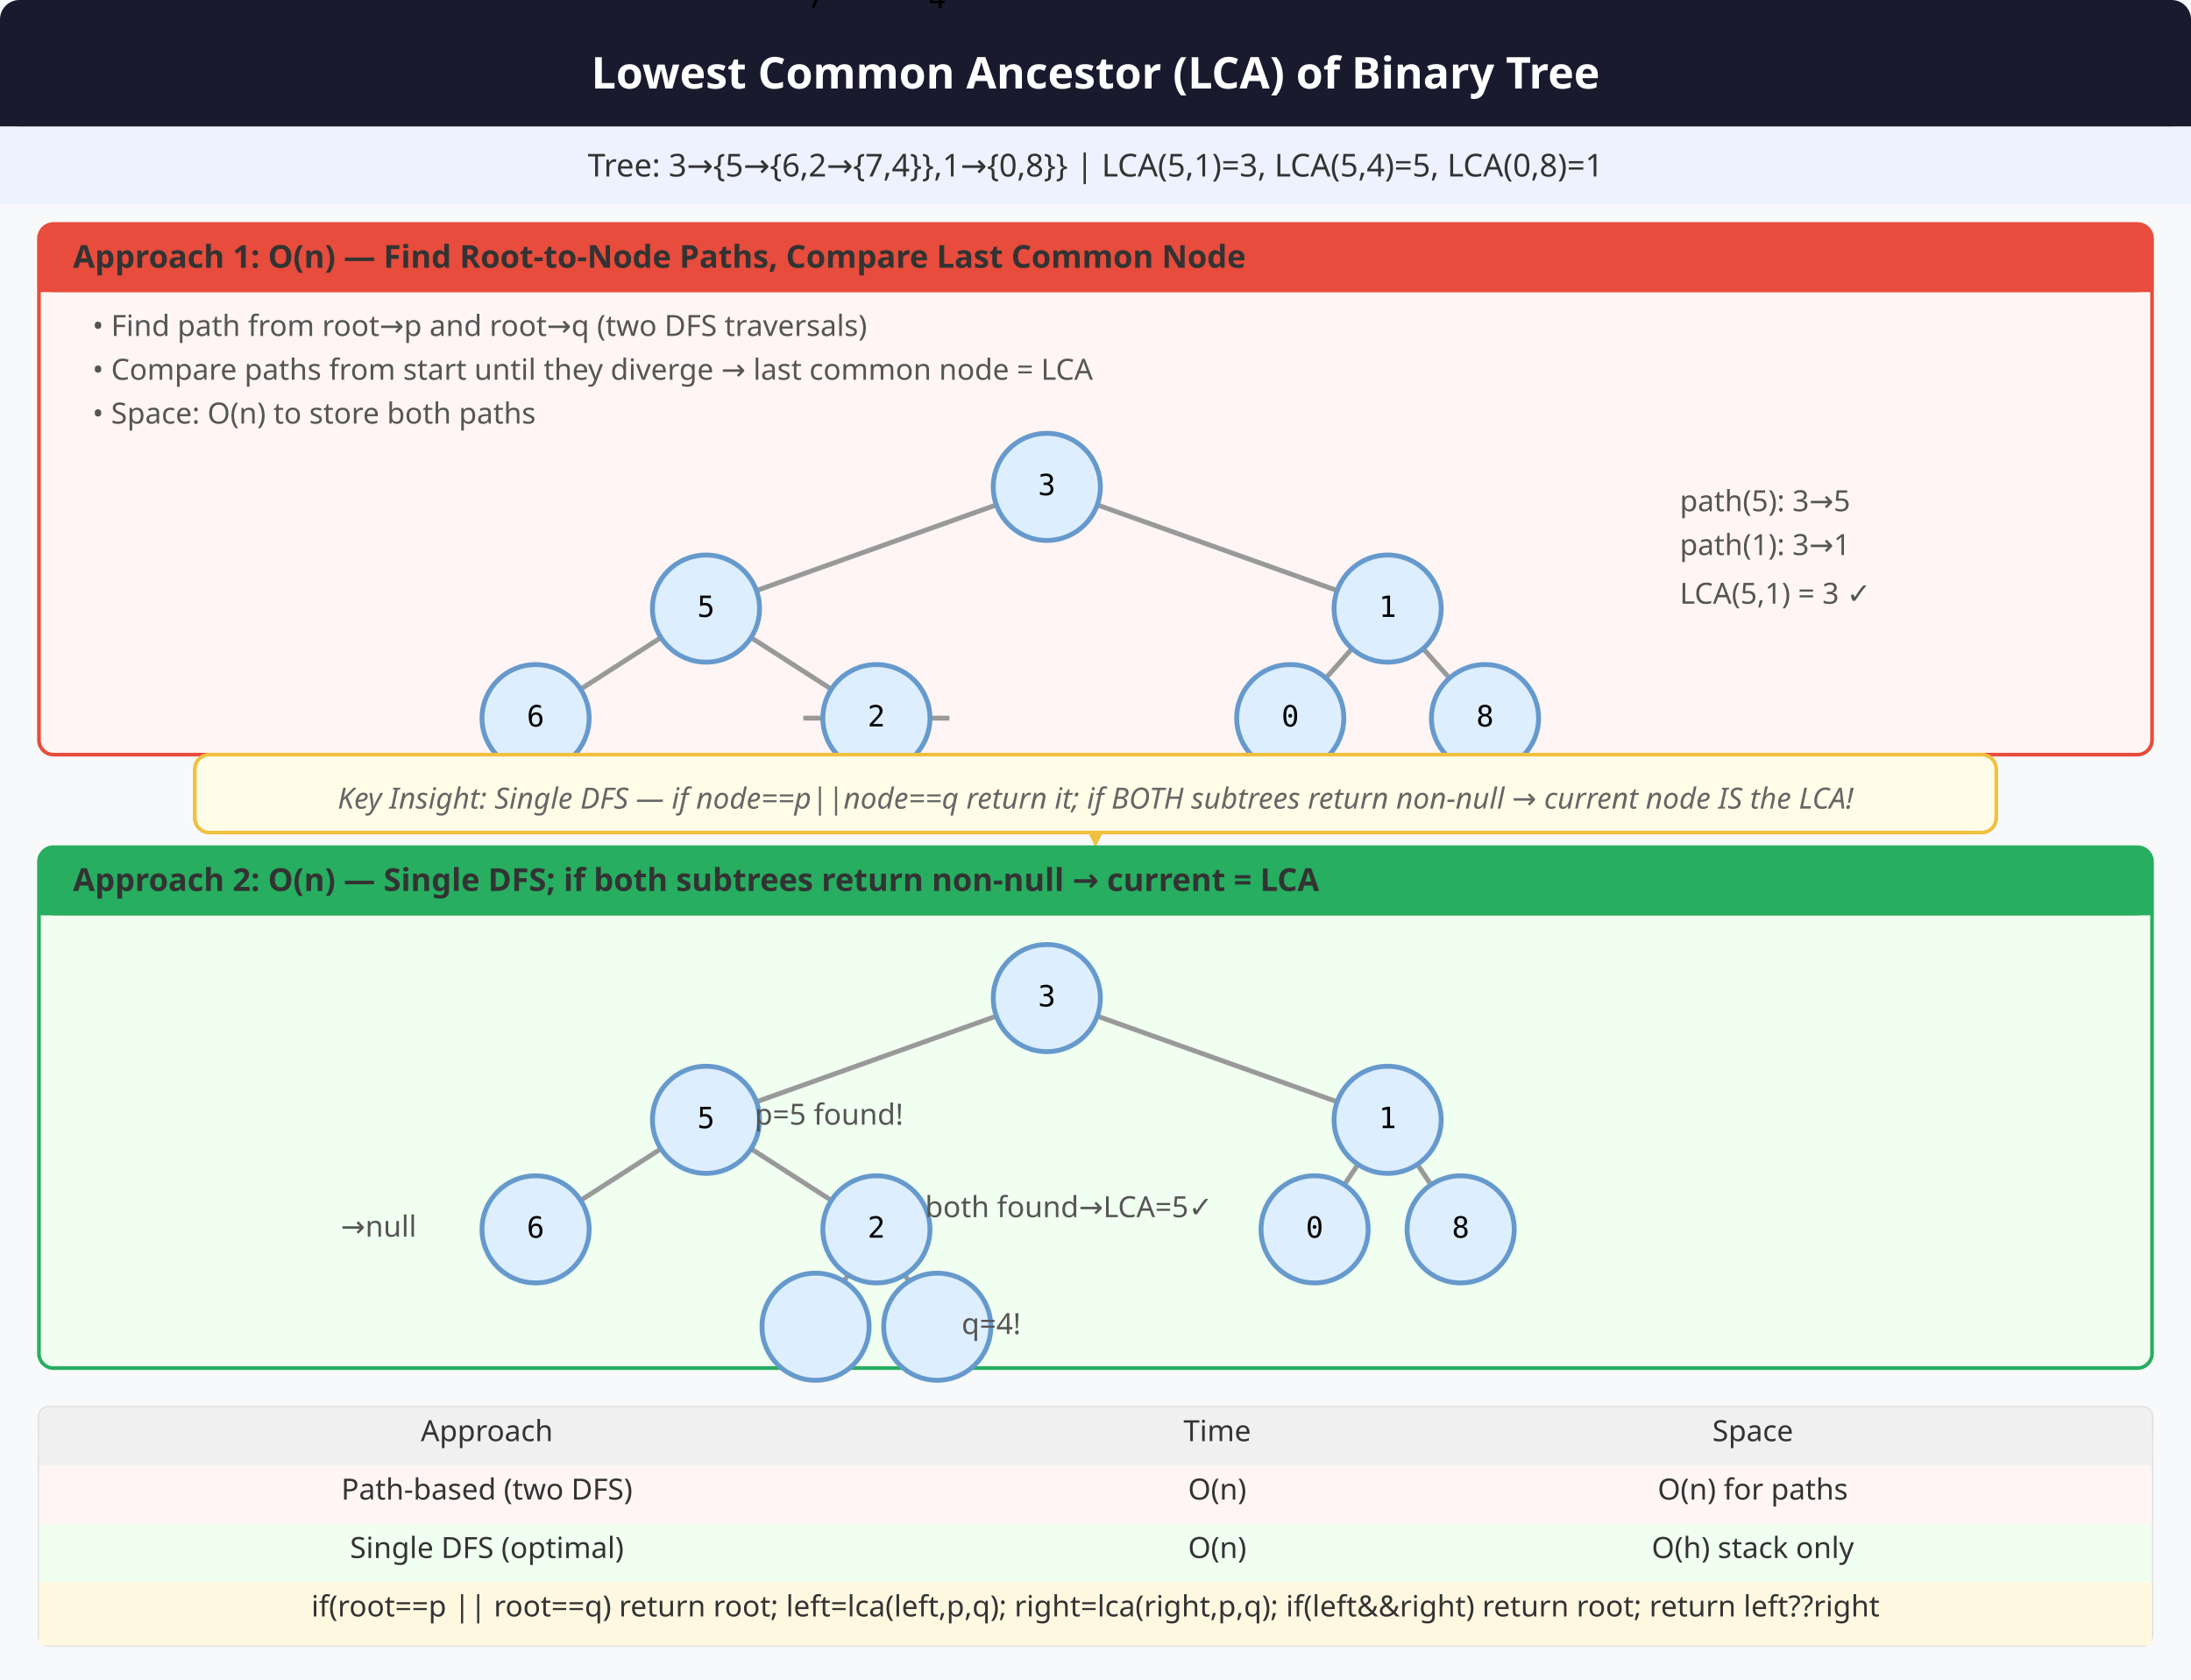
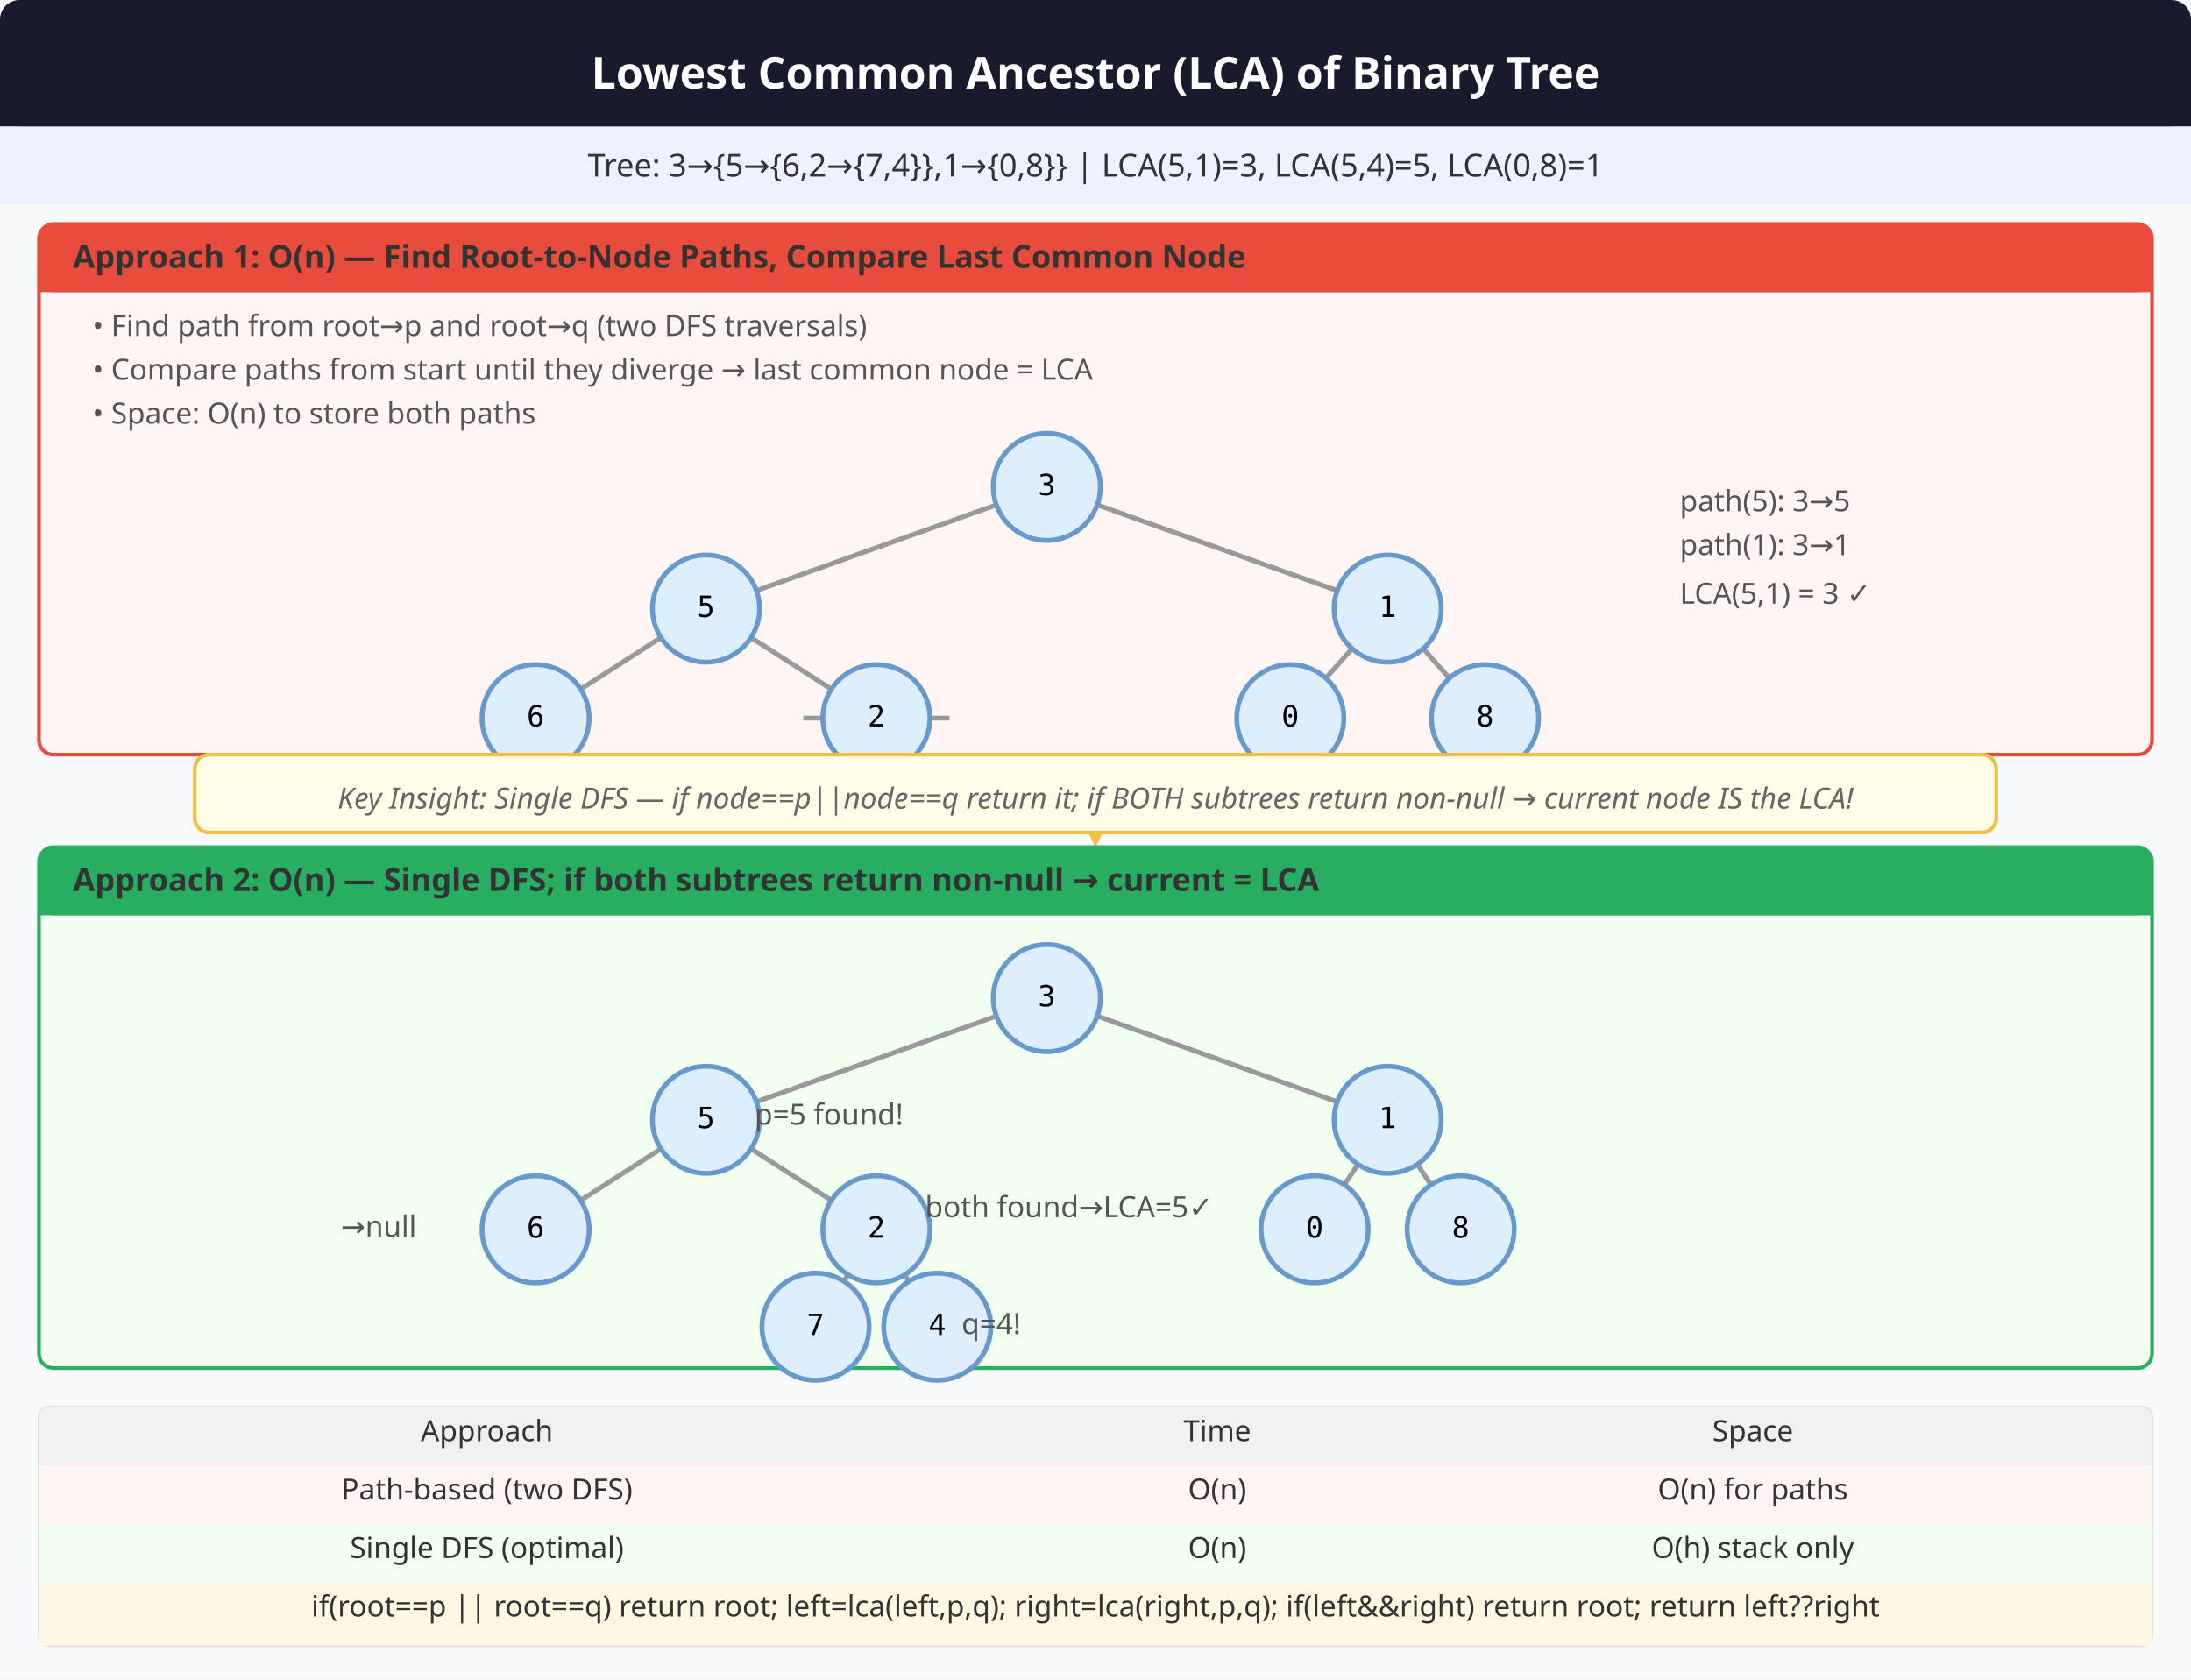
<svg xmlns="http://www.w3.org/2000/svg" viewBox="0 0 900 690" width="900" height="690">
  <style>
  .title{font:bold 18px sans-serif;fill:#fff}
  .prob{font:13px sans-serif;fill:#333;text-anchor:middle;dominant-baseline:middle}
  .sec{font:bold 13px sans-serif;fill:#333}
  .nd{fill:#ddeeff;stroke:#6699cc;stroke-width:2}
  .ndHL{fill:#ffd700;stroke:#cc8800;stroke-width:2.5}
  .edge{stroke:#999;stroke-width:2;fill:none}
  .lbl{font:12px monospace;text-anchor:middle;dominant-baseline:middle}
  .cmp{font:12px sans-serif;fill:#555}
  .ins{font:12px sans-serif;fill:#666;font-style:italic}
  .tbl{font:12px sans-serif;fill:#333}
  @keyframes ndVisit0{0%,10%{fill:#ddeeff}20%,40%{fill:#ffd700}100%{fill:#ddeeff}}
  @keyframes ndVisit1{0%,20%{fill:#ddeeff}30%,50%{fill:#ffd700}100%{fill:#ddeeff}}
  @keyframes ndVisit2{0%,30%{fill:#ddeeff}40%,60%{fill:#ffd700}100%{fill:#ddeeff}}
  @keyframes ndVisit3{0%,40%{fill:#ddeeff}50%,70%{fill:#ffd700}100%{fill:#ddeeff}}
  @keyframes ndVisit4{0%,50%{fill:#ddeeff}60%,80%{fill:#ffd700}100%{fill:#ddeeff}}
  @keyframes sl0{0%,15%{opacity:0}20%,90%{opacity:1}100%{opacity:0}}
  @keyframes sl1{0%,25%{opacity:0}30%,90%{opacity:1}100%{opacity:0}}
  @keyframes sl2{0%,35%{opacity:0}40%,90%{opacity:1}100%{opacity:0}}
  @keyframes sl3{0%,45%{opacity:0}50%,90%{opacity:1}100%{opacity:0}}
  @keyframes sl4{0%,55%{opacity:0}60%,90%{opacity:1}100%{opacity:0}}
  @keyframes lcaGlow{0%,100%{fill:#ddeeff}50%{fill:#ffd700;stroke-width:4}}
  @keyframes pathHL{0%,100%{stroke:#999;stroke-width:2}50%{stroke:#e74c3c;stroke-width:4}}
  .n0{animation:ndVisit0 4s infinite}
  .n1{animation:ndVisit1 4s infinite}
  .n2{animation:ndVisit2 4s infinite}
  .n3{animation:ndVisit3 4s infinite}
  .n4{animation:ndVisit4 4s infinite}
  .lcaNode{animation:lcaGlow 2s infinite}
  .pHL{animation:pathHL 2s infinite}
</style>
  <rect width="900" height="690" fill="#f8f9fa" />
  <rect width="900" height="52" fill="#1a1a2e" rx="8" />
  <rect y="44" width="900" height="8" fill="#1a1a2e" />
  <text x="450" y="30" class="title" text-anchor="middle" dominant-baseline="middle">Lowest Common Ancestor (LCA) of Binary Tree</text>
  <rect y="52" width="900" height="32" fill="#eef2ff" />
  <text x="450" y="68" class="prob">Tree: 3→{5→{6,2→{7,4}},1→{0,8}} | LCA(5,1)=3, LCA(5,4)=5, LCA(0,8)=1</text>
  <rect x="16" y="92" width="868" height="218" fill="#fff5f5" stroke="#E74C3C" stroke-width="1.5" rx="6" />
  <rect x="16" y="92" width="868" height="28" fill="#E74C3C" rx="6" />
  <rect x="16" y="106" width="868" height="14" fill="#E74C3C" />
  <text x="30" y="110" class="sec" fill="#fff">Approach 1: O(n) — Find Root-to-Node Paths, Compare Last Common Node</text>
  <text x="38" y="138" class="cmp" fill="#c0392b">• Find path from root→p and root→q (two DFS traversals)</text>
  <text x="38" y="156" class="cmp" fill="#c0392b">• Compare paths from start until they diverge → last common node = LCA</text>
  <text x="38" y="174" class="cmp" fill="#c0392b">• Space: O(n) to store both paths</text>
  <line x1="430" y1="200" x2="290" y2="250" class="edge pHL" />
  <line x1="430" y1="200" x2="570" y2="250" class="edge pHL" />
  <line x1="290" y1="250" x2="220" y2="295" class="edge" />
  <line x1="290" y1="250" x2="360" y2="295" class="edge" />
  <line x1="360" y1="295" x2="330" y2="295" class="edge" />
  <line x1="360" y1="295" x2="390" y2="295" class="edge" />
  <line x1="570" y1="250" x2="530" y2="295" class="edge" />
  <line x1="570" y1="250" x2="610" y2="295" class="edge" />
  <circle cx="430" cy="200" r="22" class="nd lcaNode" />
  <text x="430" y="200" class="lbl">3</text>
  <circle cx="290" cy="250" r="22" class="nd n1" />
  <text x="290" y="250" class="lbl">5</text>
  <circle cx="570" cy="250" r="22" class="nd n2" />
  <text x="570" y="250" class="lbl">1</text>
  <circle cx="220" cy="295" r="22" class="nd n3" />
  <text x="220" y="295" class="lbl">6</text>
  <circle cx="360" cy="295" r="22" class="nd n4" />
  <text x="360" y="295" class="lbl">2</text>
  <circle cx="530" cy="295" r="22" class="nd" />
  <text x="530" y="295" class="lbl">0</text>
  <circle cx="610" cy="295" r="22" class="nd" />
  <text x="610" y="295" class="lbl">8</text>
  <text x="690" y="210" class="cmp" fill="#c0392b" style="animation:sl0 4s infinite">path(5): 3→5</text>
  <text x="690" y="228" class="cmp" fill="#c0392b" style="animation:sl1 4s infinite">path(1): 3→1</text>
  <text x="690" y="248" class="cmp" fill="#27AE60" font-weight="bold" style="animation:sl2 4s infinite">LCA(5,1) = 3 ✓</text>
  <line x1="450" y1="316" x2="450" y2="340" stroke="#f0c040" stroke-width="2" />
  <polygon points="450,348 444,336 456,336" fill="#f0c040" />
  <rect x="80" y="310" width="740" height="32" fill="#fffde7" stroke="#f0c040" stroke-width="1.5" rx="6" />
  <text x="450" y="328" class="ins" text-anchor="middle" dominant-baseline="middle">Key Insight: Single DFS — if node==p||node==q return it; if BOTH subtrees return non-null → current node IS the LCA!</text>
  <rect x="16" y="348" width="868" height="214" fill="#f0fff0" stroke="#27AE60" stroke-width="1.5" rx="6" />
  <rect x="16" y="348" width="868" height="28" fill="#27AE60" rx="6" />
  <rect x="16" y="362" width="868" height="14" fill="#27AE60" />
  <text x="30" y="366" class="sec" fill="#fff">Approach 2: O(n) — Single DFS; if both subtrees return non-null → current = LCA</text>
  <line x1="430" y1="410" x2="290" y2="460" class="edge" />
  <line x1="430" y1="410" x2="570" y2="460" class="edge" />
  <line x1="290" y1="460" x2="220" y2="505" class="edge" />
  <line x1="290" y1="460" x2="360" y2="505" class="edge" />
  <line x1="360" y1="505" x2="335" y2="545" class="edge" />
  <line x1="360" y1="505" x2="385" y2="545" class="edge" />
  <line x1="570" y1="460" x2="540" y2="505" class="edge" />
  <line x1="570" y1="460" x2="600" y2="505" class="edge" />
  <circle cx="430" cy="410" r="22" class="nd n0" />
  <text x="430" y="410" class="lbl">3</text>
  <circle cx="290" cy="460" r="22" class="nd lcaNode" />
  <text x="290" y="460" class="lbl">5</text>
  <circle cx="570" cy="460" r="22" class="nd n2" />
  <text x="570" y="460" class="lbl">1</text>
  <circle cx="220" cy="505" r="22" class="nd n3" />
  <text x="220" y="505" class="lbl">6</text>
  <circle cx="360" cy="505" r="22" class="nd n3" />
  <text x="360" y="505" class="lbl">2</text>
  <circle cx="335" cy="545" r="22" class="nd n4" />
-   <text x="335" cy="545" class="lbl">7</text>
+   <text x="335" y="545" class="lbl">7</text>
  <circle cx="385" cy="545" r="22" class="nd n4" />
-   <text x="385" cy="545" class="lbl">4</text>
+   <text x="385" y="545" class="lbl">4</text>
  <circle cx="540" cy="505" r="22" class="nd" />
  <text x="540" y="505" class="lbl">0</text>
  <circle cx="600" cy="505" r="22" class="nd" />
  <text x="600" y="505" class="lbl">8</text>
  <text x="140" y="508" class="cmp" fill="#888" style="animation:sl0 4s infinite">→null</text>
  <text x="310" y="462" class="cmp" fill="#ffd700" font-weight="bold" style="animation:sl2 4s infinite">p=5 found!</text>
  <text x="395" y="548" class="cmp" fill="#ffd700" font-weight="bold" style="animation:sl3 4s infinite">q=4!</text>
  <text x="380" y="500" class="cmp" fill="#27AE60" style="animation:sl4 4s infinite">both found→LCA=5✓</text>
  <rect x="16" y="578" width="868" height="98" fill="#fff" stroke="#ddd" stroke-width="1" rx="4" />
  <rect x="16" y="578" width="868" height="24" fill="#f0f0f0" rx="4" />
  <rect x="16" y="590" width="868" height="12" fill="#f0f0f0" />
  <text x="200" y="592" class="tbl" text-anchor="middle" font-weight="bold">Approach</text>
  <text x="500" y="592" class="tbl" text-anchor="middle" font-weight="bold">Time</text>
  <text x="720" y="592" class="tbl" text-anchor="middle" font-weight="bold">Space</text>
  <rect x="16" y="602" width="868" height="24" fill="#fff5f5" />
  <text x="200" y="616" class="tbl" text-anchor="middle">Path-based (two DFS)</text>
  <text x="500" y="616" class="tbl" text-anchor="middle">O(n)</text>
  <text x="720" y="616" class="tbl" text-anchor="middle">O(n) for paths</text>
  <rect x="16" y="626" width="868" height="24" fill="#f0fff0" />
  <text x="200" y="640" class="tbl" text-anchor="middle">Single DFS (optimal)</text>
  <text x="500" y="640" class="tbl" text-anchor="middle">O(n)</text>
  <text x="720" y="640" class="tbl" text-anchor="middle">O(h) stack only</text>
  <rect x="16" y="650" width="868" height="26" fill="#fff8e1" />
  <text x="450" y="664" class="tbl" text-anchor="middle" fill="#e65100">if(root==p || root==q) return root; left=lca(left,p,q); right=lca(right,p,q); if(left&amp;&amp;right) return root; return left??right</text>
</svg>
